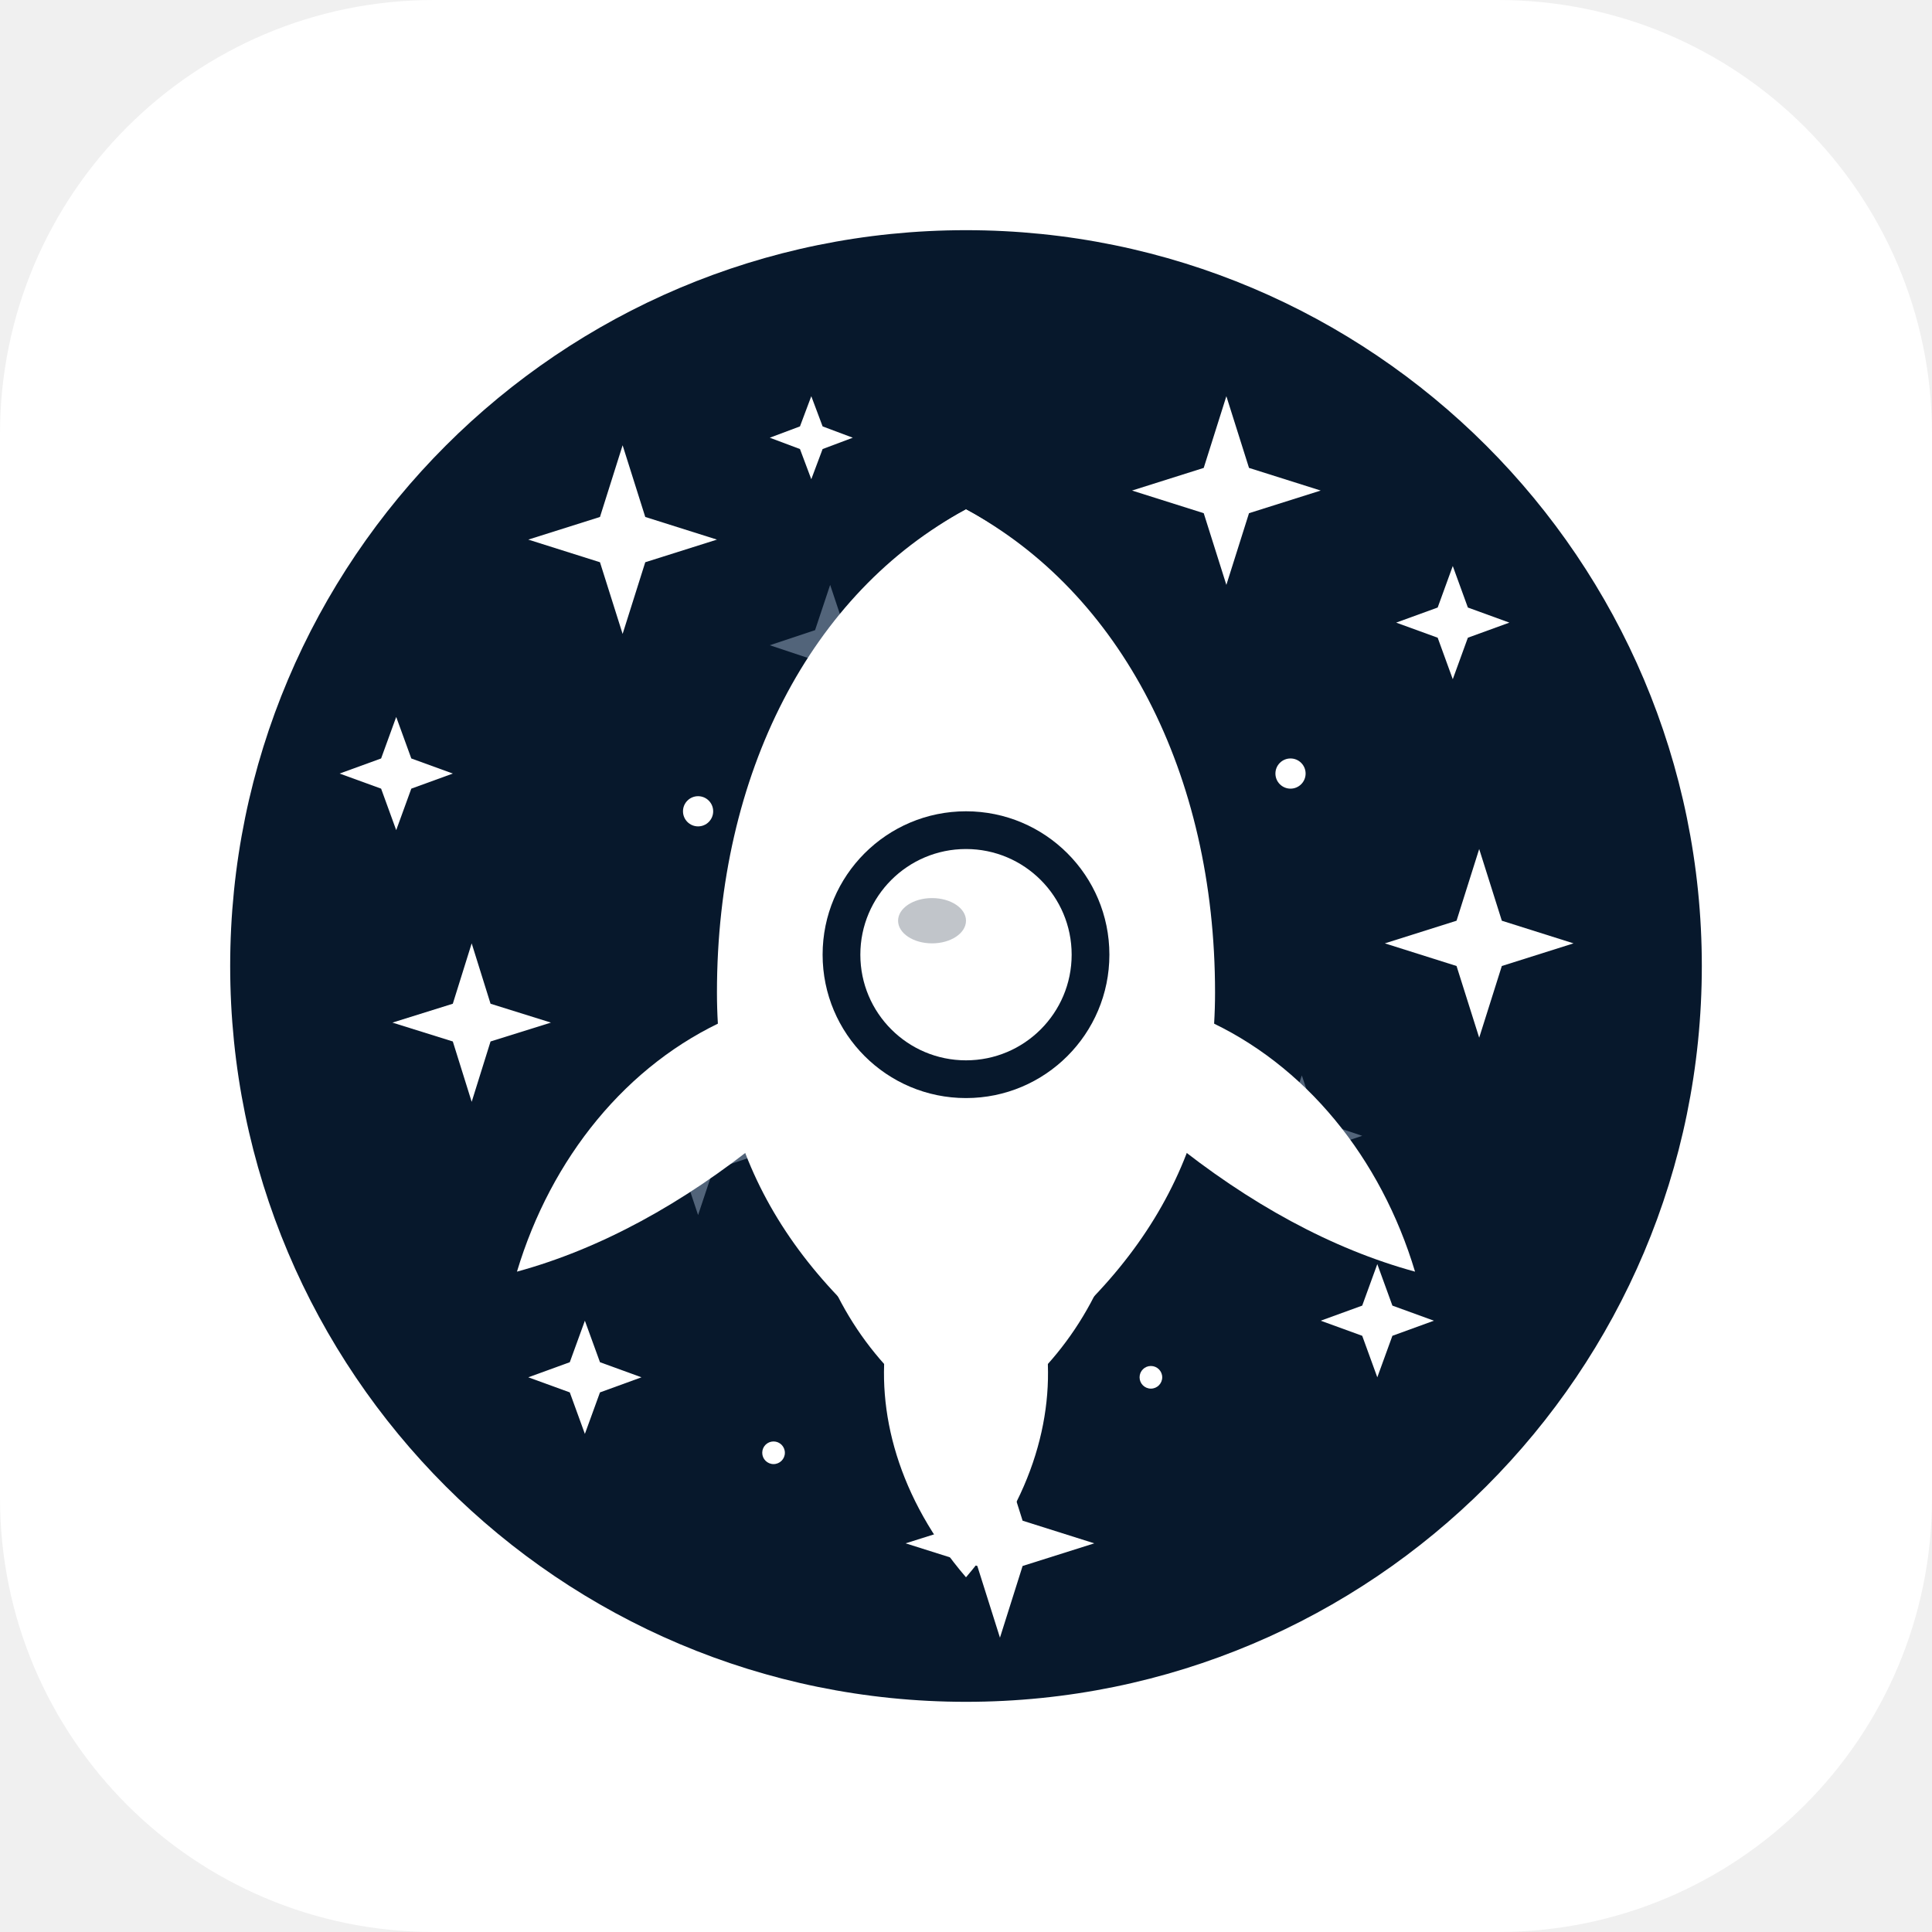
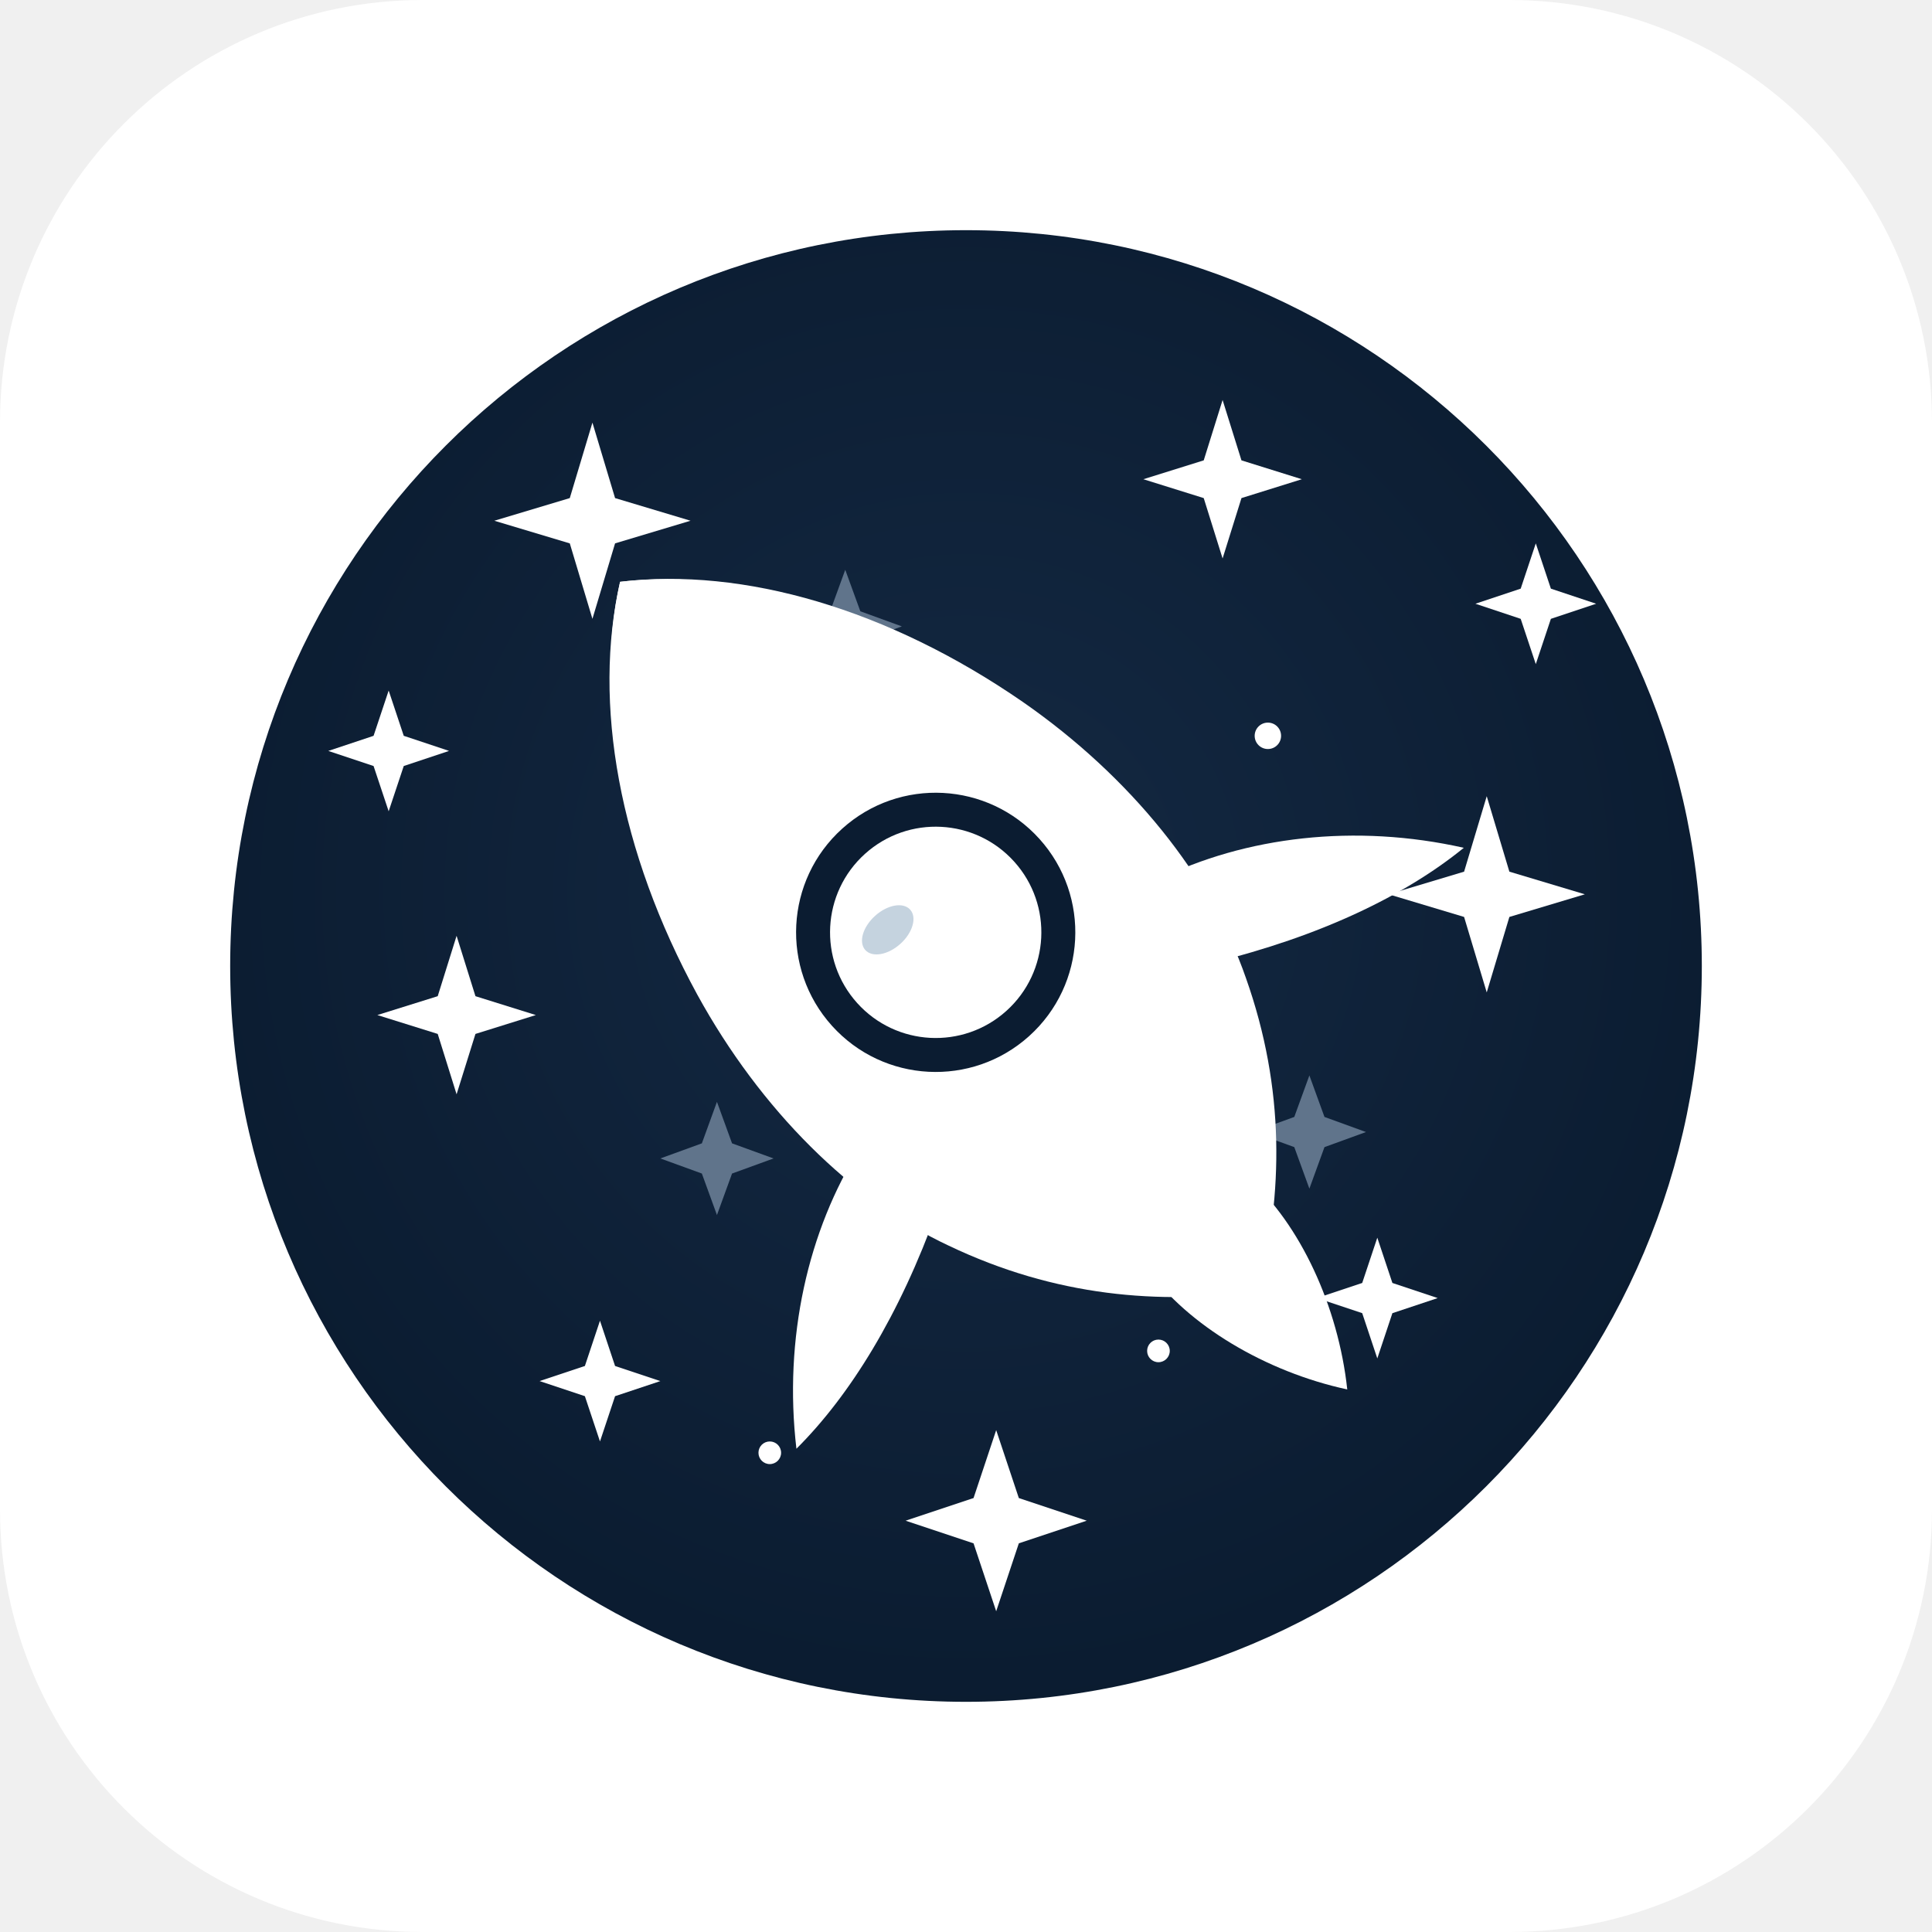
<svg xmlns="http://www.w3.org/2000/svg" viewBox="0 0 512 512">
  <defs>
-     <filter id="soft">
-       <feGaussianBlur stdDeviation="2" />
-     </filter>
+     <radialGradient id="space" cx="50%" cy="45%" r="70%">
+       <stop offset="0%" stop-color="#142943" />
+       <stop offset="100%" stop-color="#08182b" />
+     </radialGradient>
  </defs>
-   <rect width="512" height="512" rx="115" fill="#ffffff" />
-   <circle cx="256" cy="256" r="195" fill="#07182c" />
+   <rect width="512" height="512" rx="112" fill="#ffffff" />
+   <circle cx="256" cy="256" r="195" fill="url(#space)" />
  <g fill="#ffffff">
-     <path d="M165 118 L171 137 L190 143 L171 149 L165 168 L159 149 L140 143 L159 137 Z" />
-     <path d="M325 105 L331 124 L350 130 L331 136 L325 155 L319 136 L300 130 L319 124 Z" />
-     <path d="M392 225 L398 244 L417 250 L398 256 L392 275 L386 256 L367 250 L386 244 Z" />
-     <path d="M125 250 L130 266 L146 271 L130 276 L125 292 L120 276 L104 271 L120 266 Z" />
-     <path d="M265 384 L271 403 L290 409 L271 415 L265 434 L259 415 L240 409 L259 403 Z" />
-     <path d="M105 190 L109 201 L120 205 L109 209 L105 220 L101 209 L90 205 L101 201 Z" />
-     <path d="M385 150 L389 161 L400 165 L389 169 L385 180 L381 169 L370 165 L381 161 Z" />
-     <path d="M365 335 L369 346 L380 350 L369 354 L365 365 L361 354 L350 350 L361 346 Z" />
-     <path d="M155 350 L159 361 L170 365 L159 369 L155 380 L151 369 L140 365 L151 361 Z" />
-     <path d="M215 105 L218 113 L226 116 L218 119 L215 127 L212 119 L204 116 L212 113 Z" />
+     <path d="         M157 112         L163 132         L183 138         L163 144         L157 164         L151 144         L131 138         L151 132         Z     " />
+     <path d="         M324 106         L329 122         L345 127         L329 132         L324 148         L319 132         L303 127         L319 122         Z     " />
+     <path d="         M394 211         L400 231         L420 237         L400 243         L394 263         L388 243         L368 237         L388 231         Z     " />
+     <path d="         M121 248         L126 264         L142 269         L126 274         L121 290         L116 274         L100 269         L116 264         Z     " />
+     <path d="         M264 379         L270 397         L288 403         L270 409         L264 427         L258 409         L240 403         L258 397         Z     " />
+     <path d="         M103 183         L107 195         L119 199         L107 203         L103 215         L99 203         L87 199         L99 195         Z     " />
+     <path d="         M407 144         L411 156         L423 160         L411 164         L407 176         L403 164         L391 160         L403 156         Z     " />
+     <path d="         M365 328         L369 340         L381 344         L369 348         L365 360         L361 348         L349 344         L361 340         Z     " />
+     <path d="         M159 350         L163 362         L175 366         L163 370         L159 382         L155 370         L143 366         L155 362         Z     " />
  </g>
-   <g fill="#52647a">
-     <path d="M220 155 L224 167 L236 171 L224 175 L220 187 L216 175 L204 171 L216 167 Z" />
-     <path d="M345 285 L349 297 L361 301 L349 305 L345 317 L341 305 L329 301 L341 297 Z" />
-     <path d="M185 290 L189 302 L201 306 L189 310 L185 322 L181 310 L169 306 L181 302 Z" />
+   <g fill="#60748b">
+     <path d="         M224 151         L228 162         L239 166         L228 170         L224 181         L220 170         L209 166         L220 162         Z     " />
+     <path d="         M347 285         L351 296         L362 300         L351 304         L347 315         L343 304         L332 300         L343 296         Z     " />
+     <path d="         M190 292         L194 303         L205 307         L194 311         L190 322         L186 311         L175 307         L186 303         Z     " />
  </g>
+   <g transform="rotate(-42 256 256)" fill="#ffffff">
+     <path d="         M256 119          C229 138 208 172 198 214          C190 248 192 282 203 308          C215 337 234 357 256 372          C278 357 297 337 309 308          C320 282 322 248 314 214          C304 172 283 138 256 119          Z     " />
+     <path d="         M256 119          C239 131 224 150 214 174          C230 167 244 164 256 164          C268 164 282 167 298 174          C288 150 273 131 256 119          Z     " />
+     <path d="         M203 273          C178 280 154 297 137 321          C157 320 181 313 207 299          Z     " />
+     <path d="         M309 273          C334 280 358 297 375 321          C355 320 331 313 305 299          Z     " />
+     <path d="         M216 319          C224 342 237 359 256 374          C275 359 288 342 296 319          C282 328 270 332 256 332          C242 332 230 328 216 319          Z     " />
+     <path d="         M238 348          C236 366 243 389 256 407          C269 389 276 366 274 348          C267 357 262 362 256 365          C250 362 245 357 238 348          Z     " />
+   </g>
+   <circle cx="256" cy="244" r="37" fill="#0b1c31" transform="rotate(-42 256 256)" />
+   <circle cx="256" cy="244" r="28" fill="#ffffff" transform="rotate(-42 256 256)" />
+   <ellipse cx="247" cy="235" rx="8" ry="5" fill="#9fb5ca" opacity=".6" transform="rotate(-42 256 256)" />
  <g fill="#ffffff">
-     <path d="       M256 135       C215 157 190 205 190 263       C190 308 211 342 256 371       C301 342 322 308 322 263       C322 205 297 157 256 135       Z     " />
-     <path d="       M256 135       C230 149 211 177 199 210       C224 199 243 193 256 193       C269 193 288 199 313 210       C301 177 282 149 256 135       Z     " fill="#ffffff" />
-     <path d="       M193 270       C166 282 146 307 137 337       C159 331 181 319 202 302       Z     " />
-     <path d="       M319 270       C346 282 366 307 375 337       C353 331 331 319 310 302       Z     " />
-     <path d="       M216 329       C224 353 237 367 256 380       C275 367 288 353 296 329       C280 338 270 342 256 342       C242 342 232 338 216 329       Z     " />
-     <path d="       M235 354       C232 374 238 397 256 418       C274 397 280 374 277 354       C269 365 263 370 256 373       C249 370 243 365 235 354       Z     " />
-   </g>
-   <circle cx="256" cy="253" r="38" fill="#07182c" />
-   <circle cx="256" cy="253" r="28" fill="#ffffff" />
-   <ellipse cx="247" cy="244" rx="9" ry="6" fill="#07182c" opacity=".25" />
-   <g fill="#ffffff">
-     <circle cx="185" cy="215" r="4" />
-     <circle cx="342" cy="205" r="4" />
-     <circle cx="305" cy="365" r="3" />
-     <circle cx="205" cy="385" r="3" />
+     <circle cx="190" cy="207" r="3.5" />
+     <circle cx="336" cy="195" r="3.5" />
+     <circle cx="307" cy="358" r="3" />
+     <circle cx="204" cy="385" r="3" />
  </g>
</svg>
